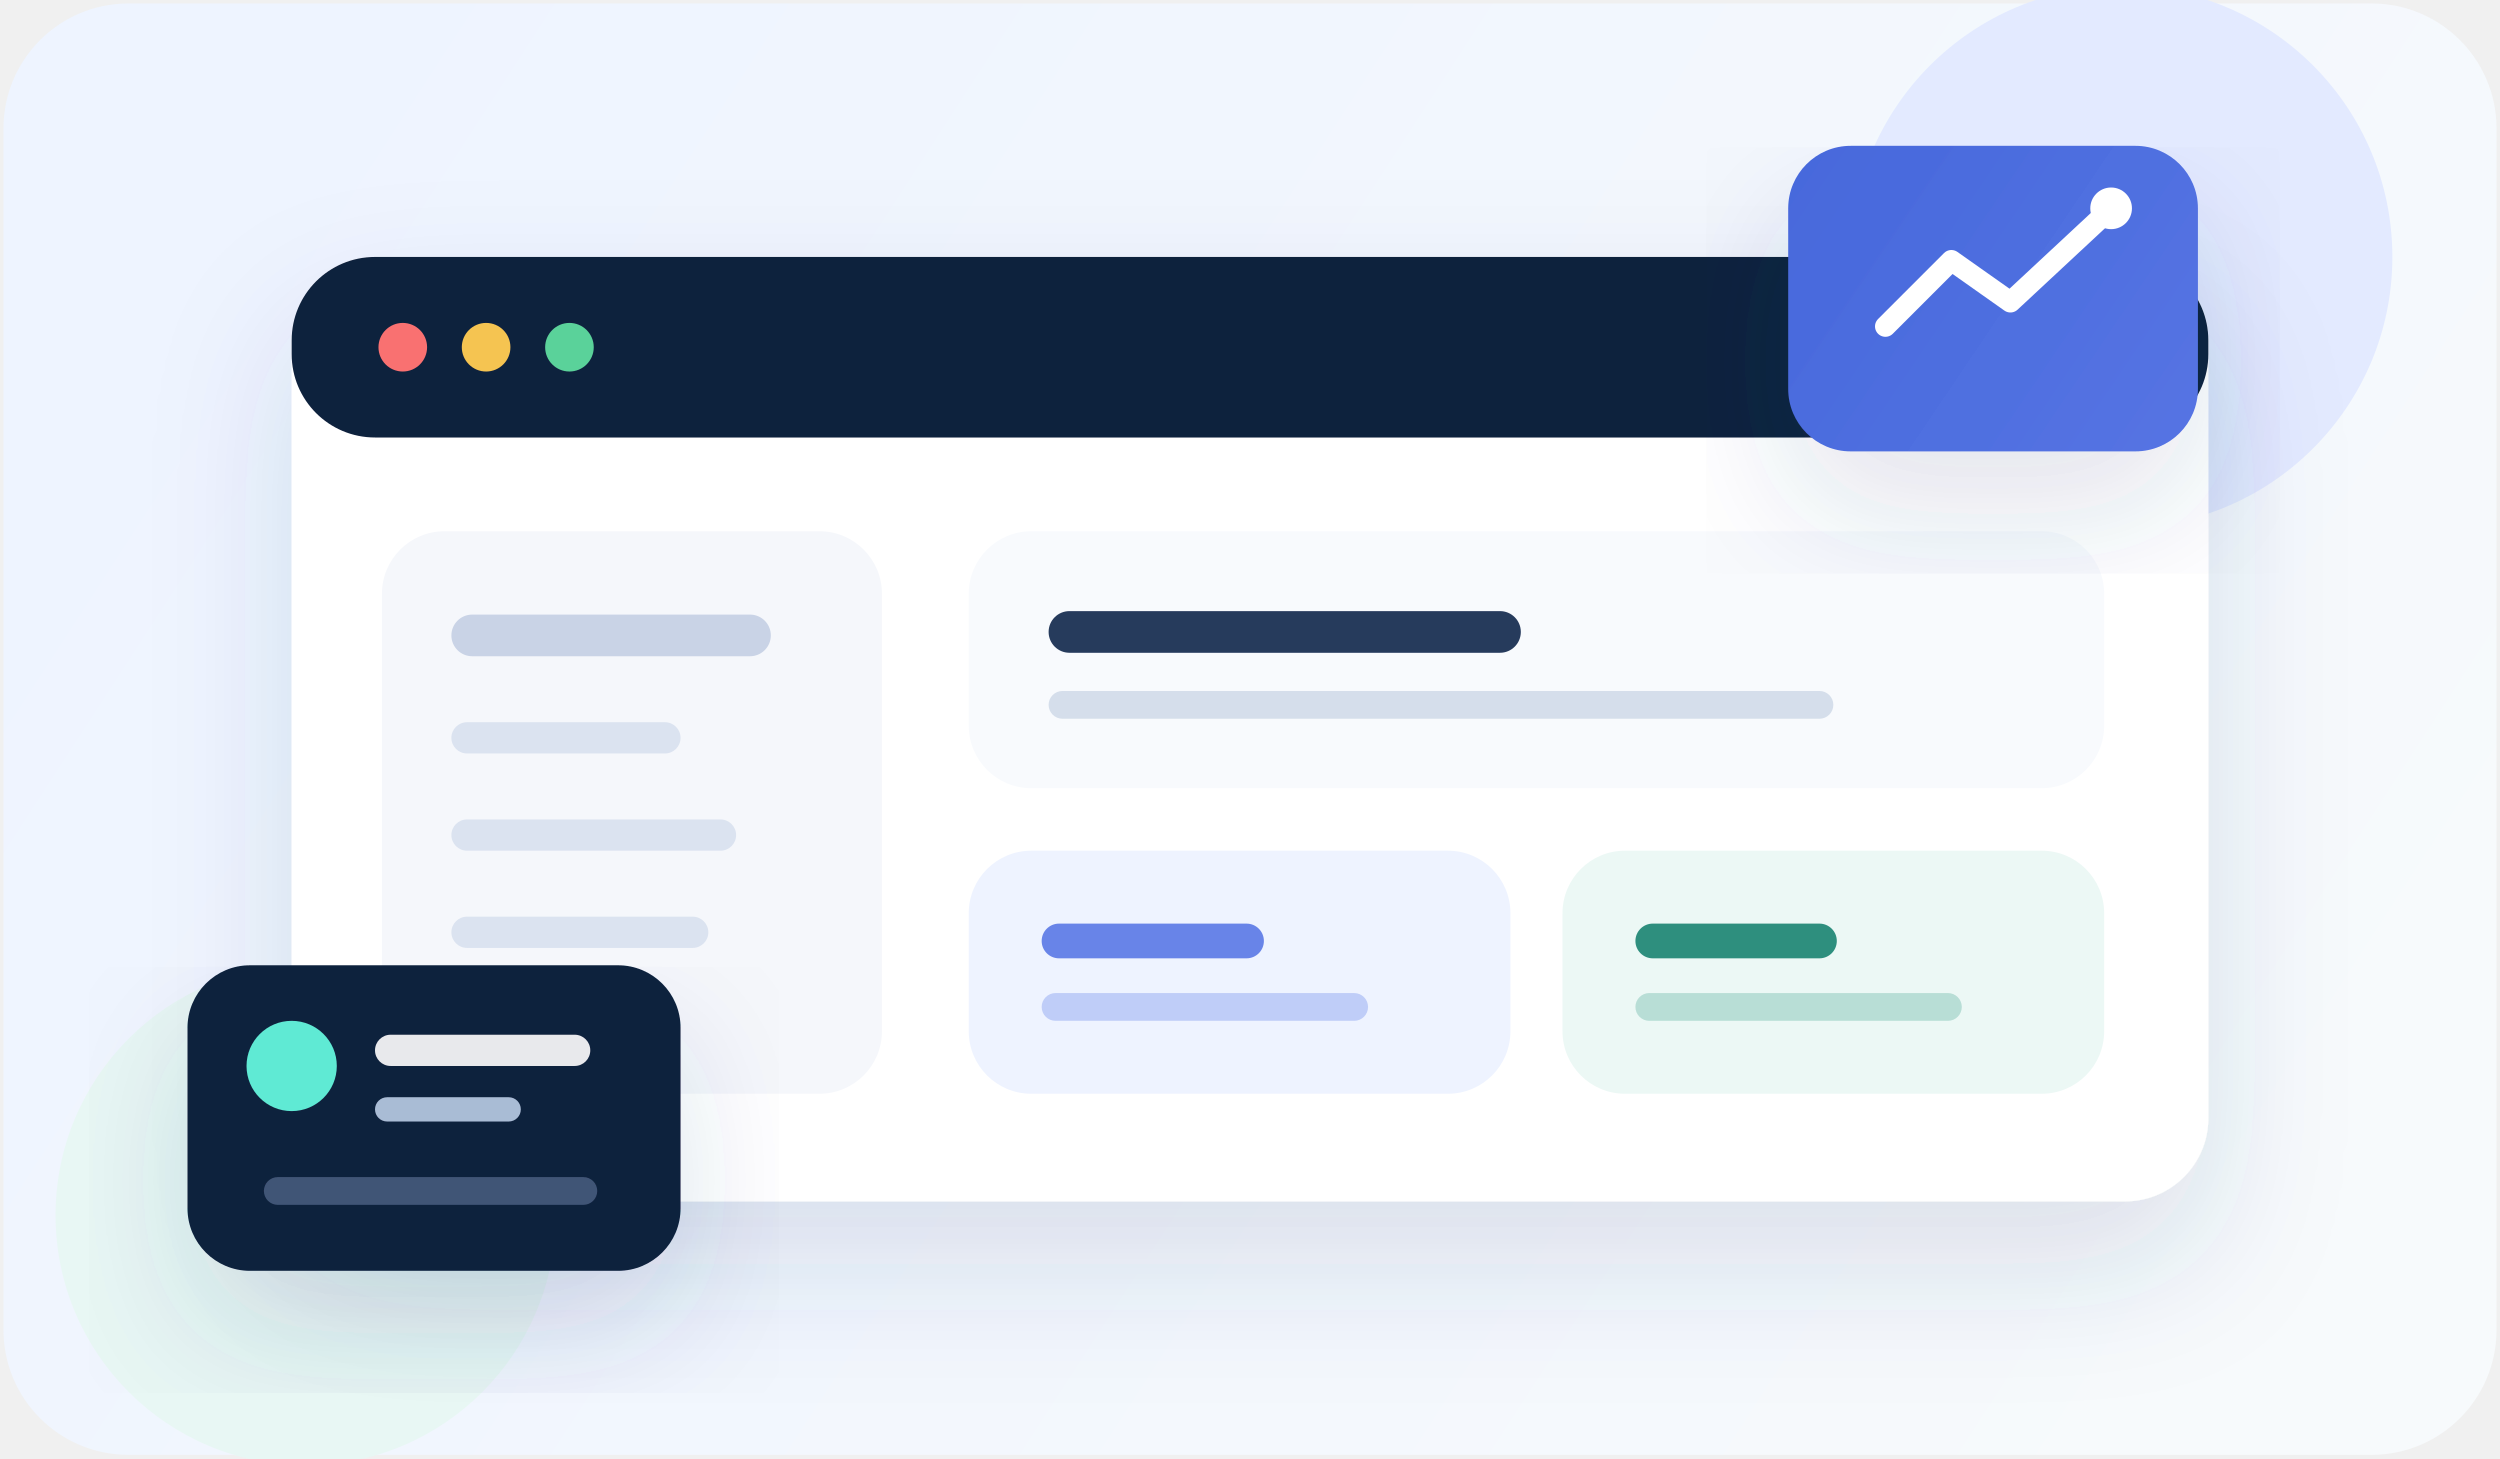
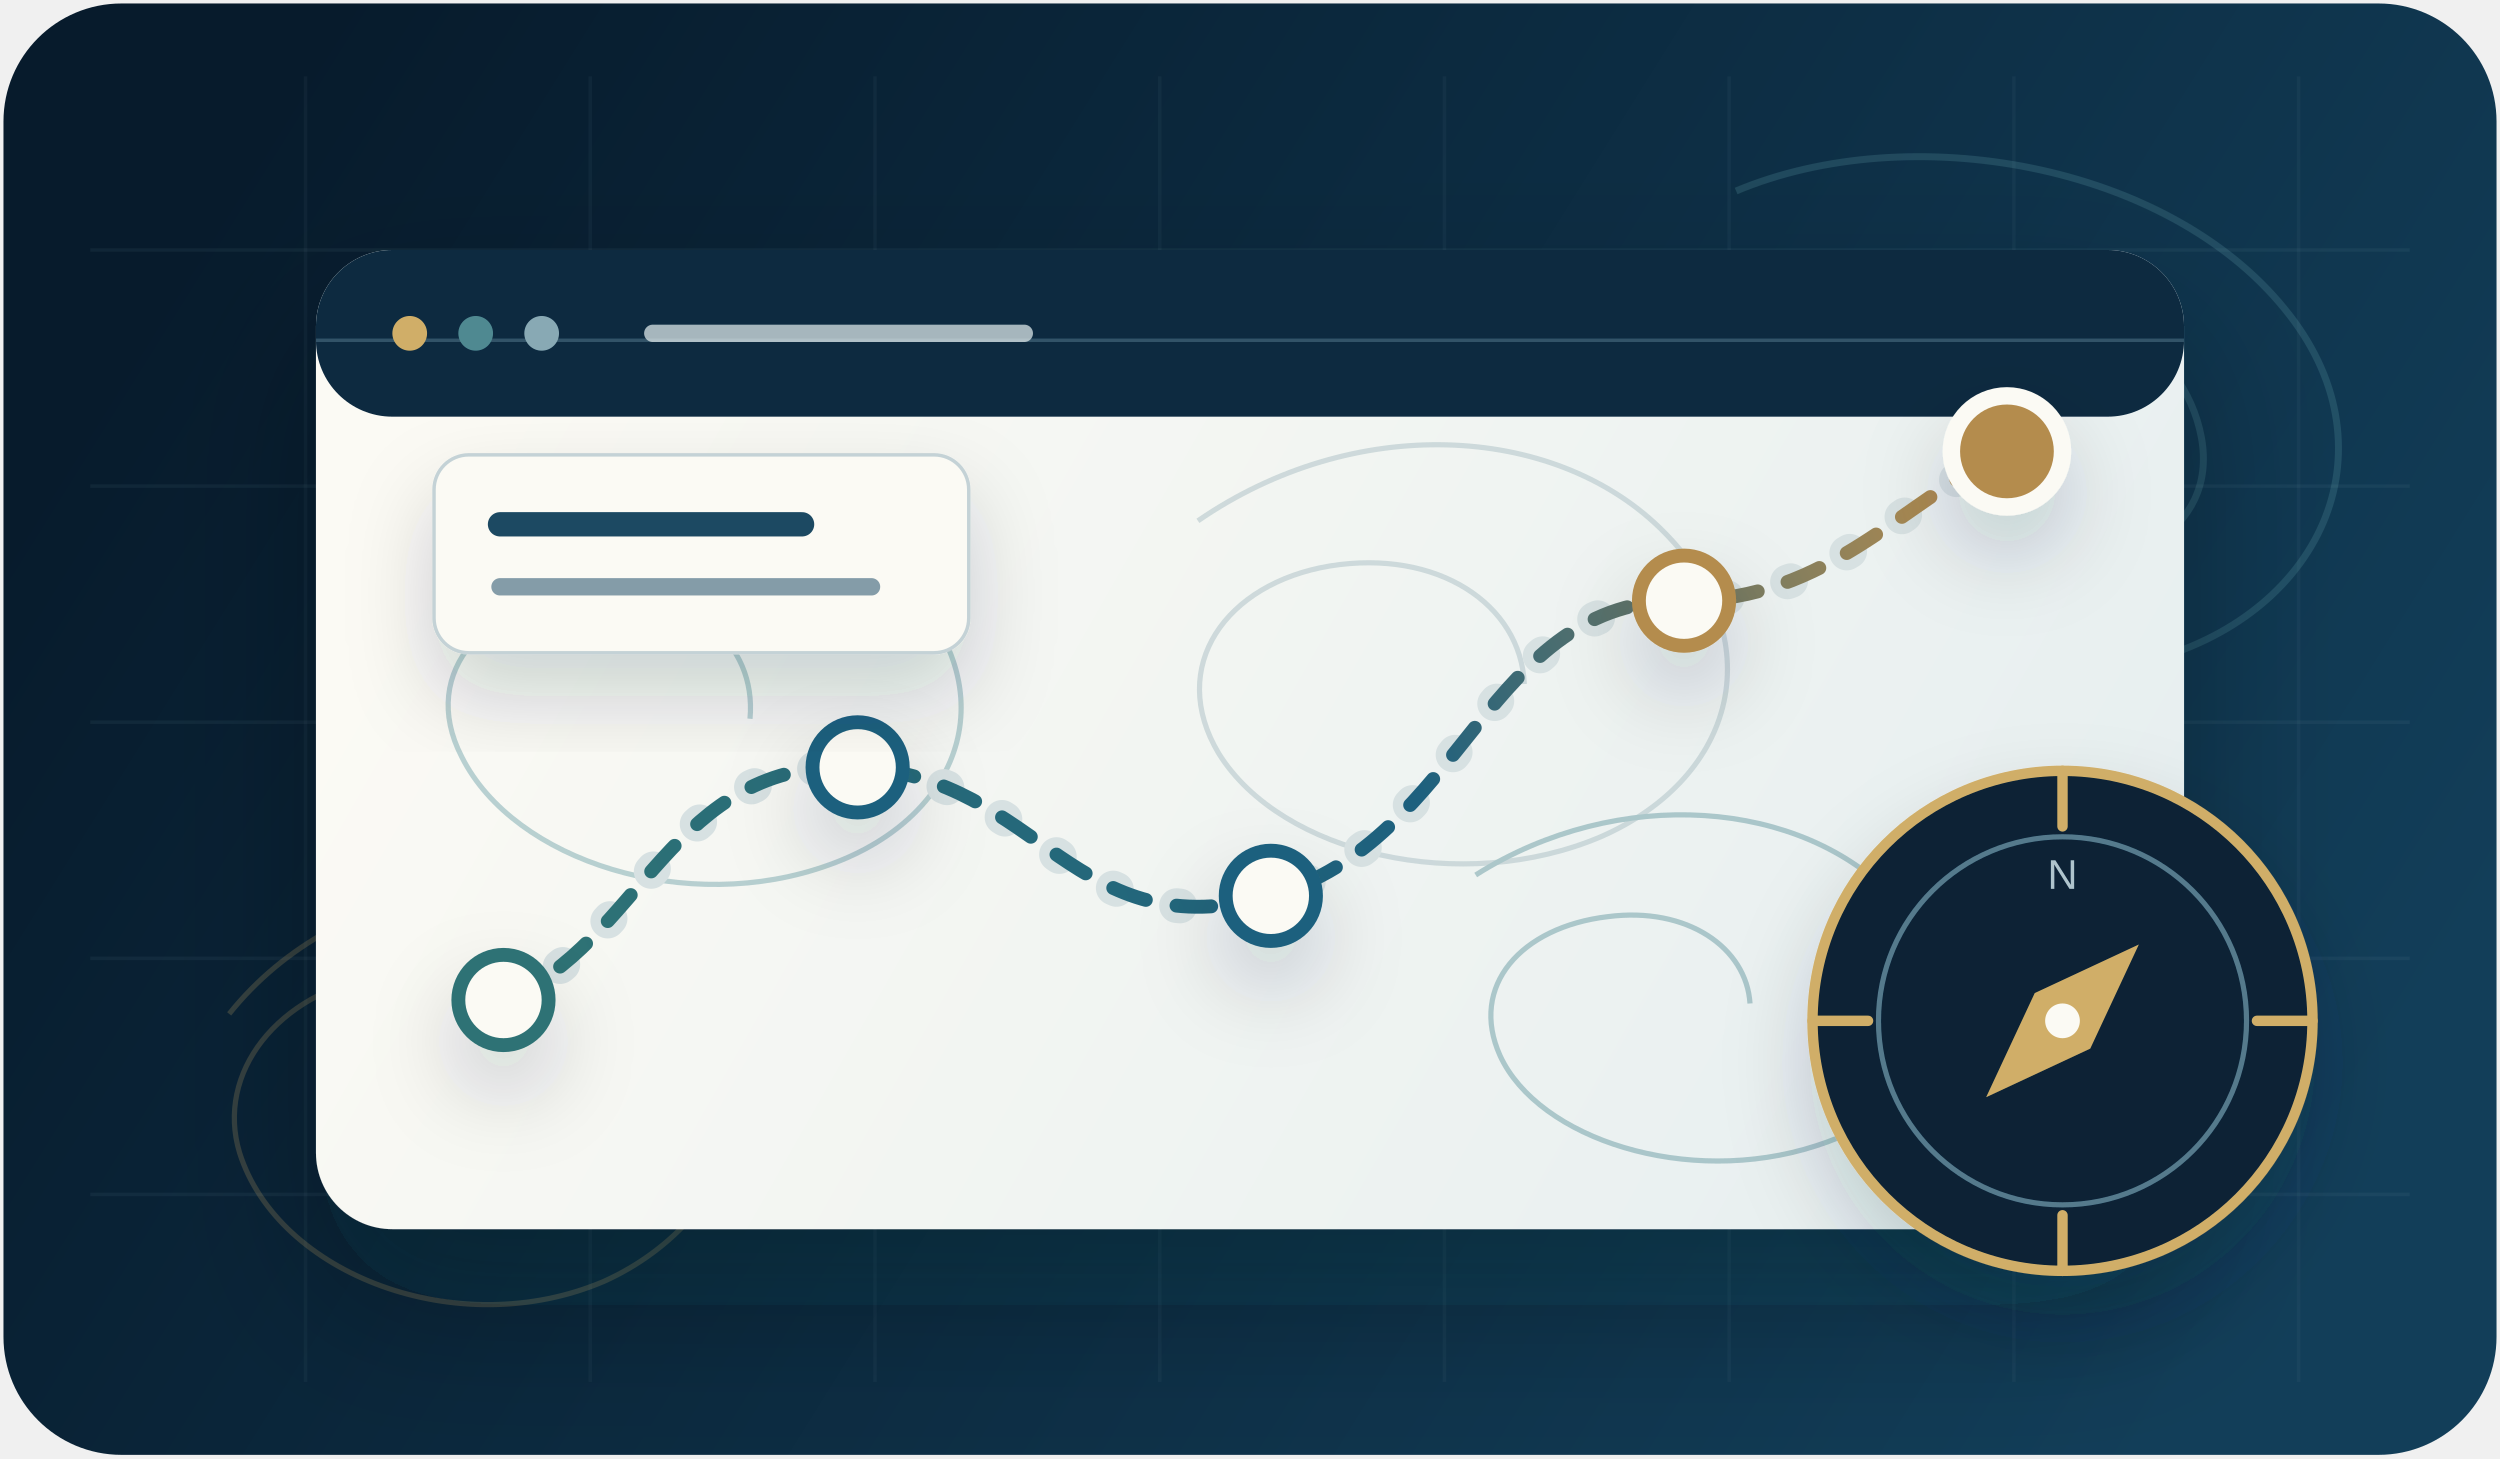
<svg xmlns="http://www.w3.org/2000/svg" width="720" height="420" viewBox="0 0 720 420" fill="none">
  <defs>
-     <linearGradient id="bg" x1="80" y1="20" x2="650" y2="390" gradientUnits="userSpaceOnUse">
-       <stop stop-color="#EEF4FF" />
-       <stop offset="1" stop-color="#F7FAFC" />
+     <linearGradient id="navy" x1="76" y1="32" x2="641" y2="385" gradientUnits="userSpaceOnUse">
+       <stop stop-color="#071B2C" />
+       <stop offset="1" stop-color="#123E59" />
    </linearGradient>
-     <linearGradient id="accent" x1="160" y1="60" x2="560" y2="330" gradientUnits="userSpaceOnUse">
-       <stop stop-color="#2952CC" />
-       <stop offset="1" stop-color="#5B78E6" />
+     <linearGradient id="chart" x1="156" y1="92" x2="575" y2="330" gradientUnits="userSpaceOnUse">
+       <stop stop-color="#FBFAF4" />
+       <stop offset="1" stop-color="#E7EFF0" />
    </linearGradient>
-     <filter id="shadow" x="-20%" y="-20%" width="140%" height="160%">
-       <feDropShadow dx="0" dy="18" stdDeviation="20" flood-color="#244080" flood-opacity="0.14" />
+     <linearGradient id="route" x1="167" y1="286" x2="562" y2="132" gradientUnits="userSpaceOnUse">
+       <stop stop-color="#2E7275" />
+       <stop offset="0.58" stop-color="#1D607E" />
+       <stop offset="1" stop-color="#B48C4E" />
+     </linearGradient>
+     <filter id="shadow" x="-30%" y="-30%" width="160%" height="180%">
+       <feDropShadow dx="0" dy="22" stdDeviation="22" flood-color="#03121E" flood-opacity="0.28" />
+     </filter>
+     <filter id="softShadow" x="-40%" y="-40%" width="180%" height="190%">
+       <feDropShadow dx="0" dy="12" stdDeviation="12" flood-color="#09263A" flood-opacity="0.18" />
    </filter>
  </defs>
-   <rect x="1" y="1" width="718" height="418" rx="36" fill="url(#bg)" />
-   <circle cx="611" cy="74" r="78" fill="#E3EAFF" />
-   <circle cx="88" cy="350" r="72" fill="#E8F7F4" />
-   <path d="M555 93C587 97 615 117 628 146" stroke="#B8C7FF" stroke-width="7" stroke-linecap="round" />
-   <g filter="url(#shadow)">
-     <rect x="84" y="74" width="552" height="272" rx="24" fill="white" />
-     <rect x="84" y="74" width="552" height="52" rx="24" fill="#10213D" />
-     <circle cx="116" cy="100" r="7" fill="#F97171" />
-     <circle cx="140" cy="100" r="7" fill="#F5C451" />
-     <circle cx="164" cy="100" r="7" fill="#5AD29A" />
-     <rect x="110" y="153" width="144" height="162" rx="18" fill="#F5F7FB" />
-     <rect x="130" y="177" width="92" height="12" rx="6" fill="#C9D3E6" />
-     <rect x="130" y="208" width="66" height="9" rx="4.5" fill="#DBE3F0" />
-     <rect x="130" y="236" width="82" height="9" rx="4.5" fill="#DBE3F0" />
-     <rect x="130" y="264" width="74" height="9" rx="4.5" fill="#DBE3F0" />
-     <rect x="279" y="153" width="327" height="74" rx="18" fill="#F8FAFD" />
-     <rect x="302" y="176" width="136" height="12" rx="6" fill="#263A5C" />
-     <rect x="302" y="199" width="226" height="8" rx="4" fill="#D5DEEB" />
-     <rect x="279" y="245" width="156" height="70" rx="18" fill="#EEF3FF" />
-     <rect x="450" y="245" width="156" height="70" rx="18" fill="#ECF8F5" />
-     <rect x="300" y="266" width="64" height="10" rx="5" fill="#6884E8" />
-     <rect x="300" y="286" width="94" height="8" rx="4" fill="#BFCDF8" />
-     <rect x="471" y="266" width="58" height="10" rx="5" fill="#2D8F7E" />
-     <rect x="471" y="286" width="94" height="8" rx="4" fill="#B8DED6" />
+   <rect x="1" y="1" width="718" height="418" rx="34" fill="url(#navy)" />
+   <path d="M26 72H694M26 140H694M26 208H694M26 276H694M26 344H694" stroke="#7FA6B6" stroke-opacity="0.08" />
+   <path d="M88 22V398M170 22V398M252 22V398M334 22V398M416 22V398M498 22V398M580 22V398M662 22V398" stroke="#7FA6B6" stroke-opacity="0.065" />
+   <g opacity="0.22">
+     <path d="M500 55C550 34 624 47 658 89C690 128 670 176 620 190C567 205 511 180 499 139C490 108 520 84 561 82C599 80 629 99 634 126C639 153 611 168 580 161C552 155 539 135 548 116" stroke="#62A3AD" stroke-width="2" />
+     <path d="M66 292C98 252 159 244 195 273C231 302 214 351 174 369C132 387 80 367 69 332C62 309 80 286 109 281C139 276 162 292 163 315" stroke="#D0AE68" stroke-width="1.5" />
  </g>
  <g filter="url(#shadow)">
-     <rect x="515" y="42" width="118" height="88" rx="18" fill="url(#accent)" />
-     <path d="M543 94L562 75L579 87L608 60" stroke="white" stroke-width="6" stroke-linecap="round" stroke-linejoin="round" />
-     <circle cx="608" cy="60" r="6" fill="white" />
+     <rect x="91" y="72" width="538" height="282" rx="22" fill="url(#chart)" />
+     <rect x="91" y="72" width="538" height="48" rx="22" fill="#0B2940" />
+     <path d="M91 98H629" stroke="#496D80" stroke-opacity="0.62" />
+     <circle cx="118" cy="96" r="5" fill="#D0AE68" />
+     <circle cx="137" cy="96" r="5" fill="#4F8991" />
+     <circle cx="156" cy="96" r="5" fill="#88A9B4" />
+     <path d="M188 96H295" stroke="#DCE7E8" stroke-width="5" stroke-linecap="round" stroke-opacity="0.74" />
  </g>
-   <g filter="url(#shadow)">
-     <rect x="54" y="278" width="142" height="88" rx="18" fill="#10213D" />
-     <circle cx="84" cy="307" r="13" fill="#5EEAD4" />
-     <rect x="108" y="298" width="62" height="9" rx="4.5" fill="white" fill-opacity="0.9" />
-     <rect x="108" y="316" width="42" height="7" rx="3.5" fill="#A9BCD5" />
-     <rect x="76" y="339" width="96" height="8" rx="4" fill="#3F5576" />
+   <g opacity="0.5">
+     <path d="M129 170C175 133 226 137 258 166C291 197 278 235 239 249C198 264 148 248 133 218C120 193 141 172 170 171C199 169 218 185 216 207" stroke="#78A7AD" stroke-width="1.5" />
+     <path d="M345 150C390 119 447 122 478 152C511 184 500 224 461 241C421 258 369 246 351 217C336 192 353 168 383 163C414 158 438 174 439 197" stroke="#A9BEC3" stroke-width="1.5" />
+     <path d="M425 252C466 226 519 230 546 259C573 287 558 319 523 330C486 342 443 328 432 304C423 284 438 267 463 264C486 261 503 273 504 289" stroke="#6A9BA3" stroke-width="1.5" />
+   </g>
+   <path d="M145 288C185 272 193 218 247 221C300 224 309 274 366 258C422 242 428 172 485 173C527 173 548 144 578 130" stroke="#D7E1E2" stroke-width="10" stroke-linecap="round" stroke-dasharray="1 18" />
+   <path d="M145 288C185 272 193 218 247 221C300 224 309 274 366 258C422 242 428 172 485 173C527 173 548 144 578 130" stroke="url(#route)" stroke-width="4" stroke-linecap="round" stroke-dasharray="10 9" />
+   <g filter="url(#softShadow)">
+     <circle cx="145" cy="288" r="13" fill="#FBFAF4" stroke="#2E7275" stroke-width="4" />
+     <circle cx="247" cy="221" r="13" fill="#FBFAF4" stroke="#1D607E" stroke-width="4" />
+     <circle cx="366" cy="258" r="13" fill="#FBFAF4" stroke="#1D607E" stroke-width="4" />
+     <circle cx="485" cy="173" r="13" fill="#FBFAF4" stroke="#B48C4E" stroke-width="4" />
+     <circle cx="578" cy="130" r="16" fill="#B48C4E" stroke="#FBFAF4" stroke-width="5" />
+   </g>
+   <g filter="url(#softShadow)">
+     <rect x="125" y="131" width="154" height="57" rx="10" fill="#FBFAF4" stroke="#C4D2D6" />
+     <path d="M144 151H231" stroke="#1B4962" stroke-width="7" stroke-linecap="round" />
+     <path d="M144 169H251" stroke="#849CA8" stroke-width="5" stroke-linecap="round" />
+   </g>
+   <g filter="url(#softShadow)">
+     <circle cx="594" cy="294" r="72" fill="#082136" stroke="#D0AE68" stroke-width="3" />
+     <circle cx="594" cy="294" r="53" stroke="#547A8C" stroke-width="1.5" />
+     <path d="M594 222V238M594 350V366M522 294H538M650 294H666" stroke="#D0AE68" stroke-width="3" stroke-linecap="round" />
+     <path d="M616 272L602 302L572 316L586 286L616 272Z" fill="#D0AE68" />
+     <circle cx="594" cy="294" r="5" fill="#FBFAF4" />
+     <text x="594" y="256" fill="#AFC4CC" font-family="Arial, sans-serif" font-size="12" text-anchor="middle">N</text>
  </g>
</svg>
